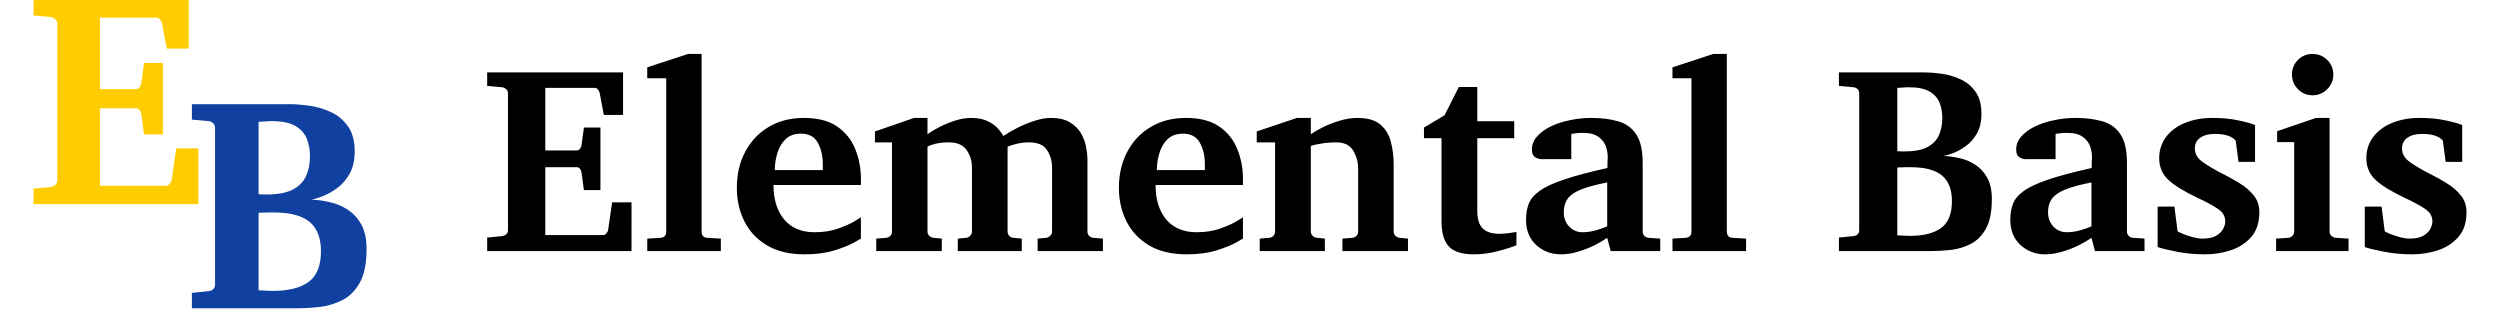
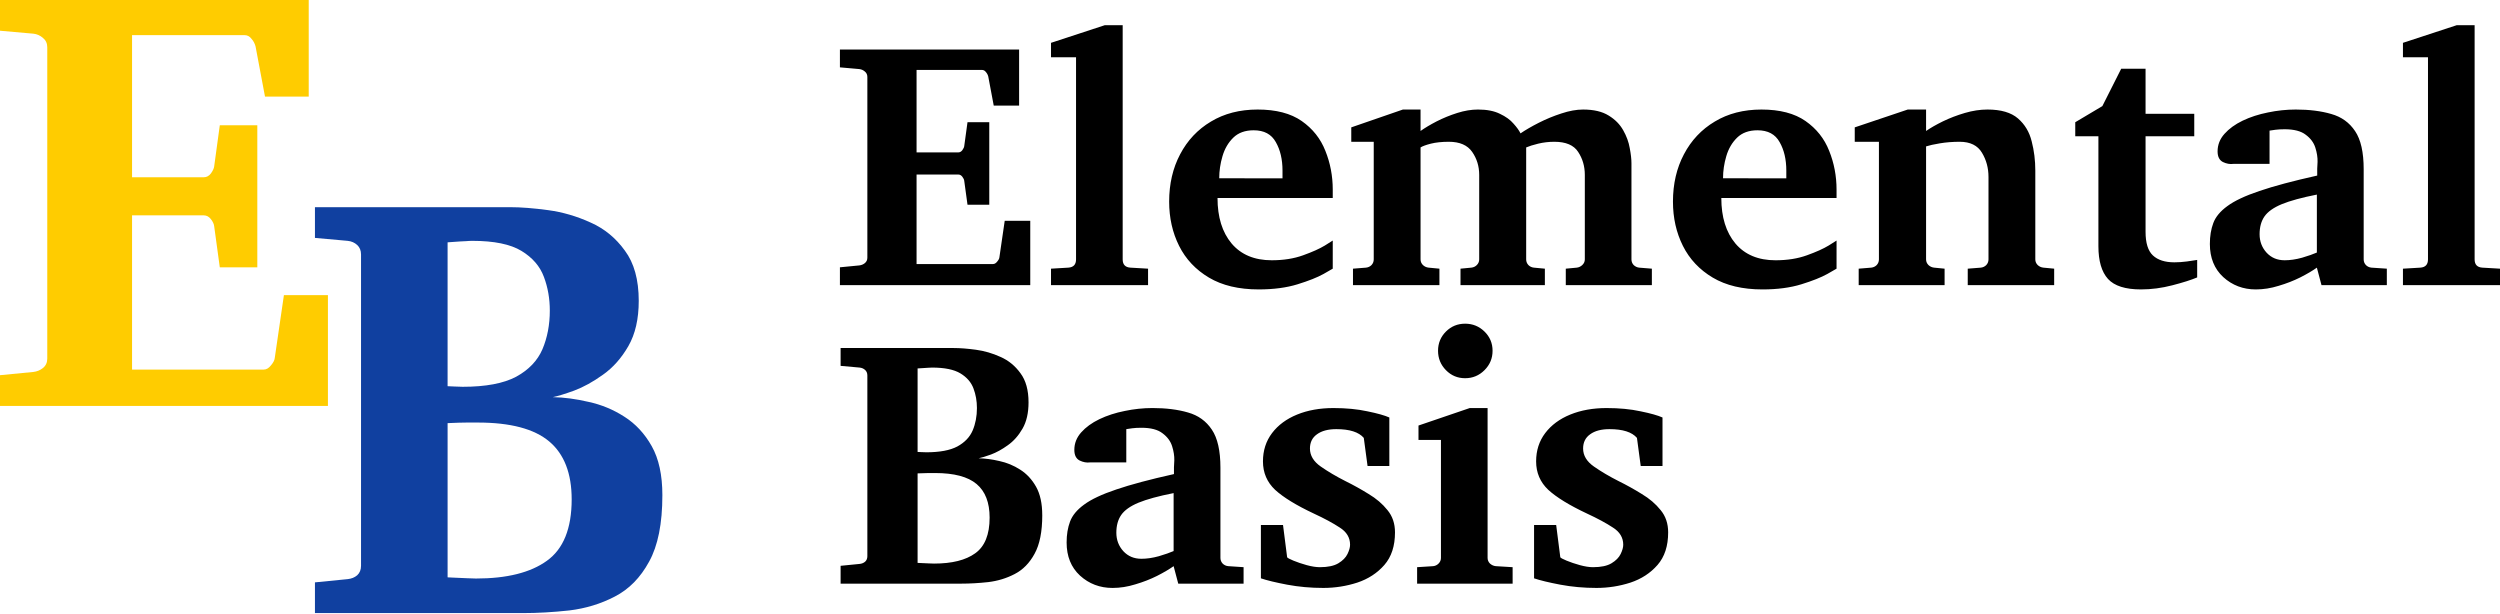
- <svg xmlns="http://www.w3.org/2000/svg" width="927.656mm" height="114.393mm" viewBox="0 0 927.656 114.393" version="1.1" id="svg1">
+ <svg xmlns="http://www.w3.org/2000/svg" width="466.453mm" height="114.393mm" viewBox="0 0 466.453 114.393" version="1.1" id="svg1">
  <defs id="defs1" />
-   <g id="g2" transform="translate(12.43561)">
+   <g id="g2">
    <path d="M 61.185,75.737 H -9.3132257e-8 V 70.004 L 6.229,69.398 Q 7.221,69.288 7.993,68.681 8.819,68.02 8.819,66.918 V 8.819 q 0,-1.102 -0.827,-1.764 Q 7.221,6.394 6.229,6.284 L -9.3132257e-8,5.733 V -7.5250864e-7 H 57.602 V 18.025 H 49.444 L 47.68,8.654 Q 47.46,7.827 46.908,7.221 46.412,6.559 45.641,6.559 H 24.639 V 33.073 h 13.395 q 0.772,0 1.323,-0.717 0.551,-0.772 0.606,-1.323 l 1.047,-7.662 h 7 v 26.513 h -7 l -1.047,-7.662 q -0.055,-0.606 -0.606,-1.323 -0.551,-0.717 -1.323,-0.717 H 24.639 v 28.773 h 24.584 q 0.717,0 1.323,-0.772 0.661,-0.772 0.717,-1.378 L 52.972,55.066 h 8.213 z" id="text1" style="font-weight:bold;font-size:112.889px;line-height:1.25;font-family:'Charis SIL';-inkscape-font-specification:'Charis SIL, Bold';fill:#ffcc00;stroke-width:0.265" aria-label="E" />
    <path d="m 123.586,92.399 q 0,7.938 -2.48,12.402 -2.425,4.465 -6.394,6.504 -3.914,2.039 -8.489,2.591 -4.52,0.496 -8.709,0.496 H 58.763 v -5.733 l 6.118,-0.606 q 1.047,-0.11 1.764,-0.717 0.717,-0.661 0.717,-1.764 V 47.475 q 0,-1.102 -0.717,-1.764 -0.717,-0.661 -1.764,-0.772 l -6.118,-0.551 v -5.733 h 36.38 q 3.032,0 7.111,0.551 4.079,0.551 7.938,2.315 3.859,1.709 6.394,5.237 2.591,3.473 2.591,9.371 0,5.071 -1.929,8.434 -1.929,3.362 -4.74,5.347 -2.756,1.984 -5.402,2.977 -2.591,0.937 -3.969,1.213 3.142,0.055 6.67,0.882 3.583,0.772 6.67,2.756 3.142,1.984 5.126,5.512 1.984,3.528 1.984,9.15 z M 102.584,57.948 q 0,-3.362 -1.102,-6.284 -1.102,-2.977 -4.189,-4.851 -3.087,-1.874 -9.15,-1.874 -0.606,0 -1.158,0.055 -0.496,0 -3.473,0.22 v 26.844 q 0,0 1.213,0.055 1.268,0.055 1.599,0.055 6.449,0 9.977,-1.874 3.528,-1.929 4.906,-5.126 1.378,-3.252 1.378,-7.221 z m 4.079,35.223 q 0,-7.276 -4.189,-10.804 -4.189,-3.528 -13.339,-3.528 -0.827,0 -2.039,0 -1.213,0 -3.583,0.11 v 28.773 q 0,0 1.158,0.055 1.213,0.055 2.48,0.11 1.323,0.055 1.654,0.055 8.654,0 13.229,-3.307 4.63,-3.307 4.63,-11.465 z" id="text2" style="font-weight:bold;font-size:112.889px;line-height:1.25;font-family:'Charis SIL';-inkscape-font-specification:'Charis SIL, Bold';fill:#1040a0;stroke-width:0.265" aria-label="B" />
  </g>
-   <path d="m 234.33,93.169 h -53.56 v -5.018 l 5.453,-0.531 q 0.869,-0.097 1.544,-0.627 0.724,-0.579 0.724,-1.544 V 34.59 q 0,-0.965 -0.724,-1.544 -0.676,-0.579 -1.544,-0.676 l -5.453,-0.483 v -5.018 h 50.424 v 15.779 h -7.141 l -1.544,-8.203 q -0.193,-0.724 -0.676,-1.255 -0.434,-0.579 -1.11,-0.579 h -18.384 v 23.209 h 11.725 q 0.676,0 1.158,-0.627 0.483,-0.676 0.531,-1.158 l 0.917,-6.707 h 6.128 v 23.209 h -6.128 l -0.917,-6.707 q -0.048,-0.531 -0.531,-1.158 -0.483,-0.627 -1.158,-0.627 H 202.339 V 87.233 h 21.521 q 0.627,0 1.158,-0.676 0.579,-0.676 0.627,-1.206 l 1.496,-10.278 h 7.19 z m 33.149,0 h -27.311 v -4.632 l 4.873,-0.29 q 2.171,-0.145 2.171,-2.316 V 29.041 h -7.045 v -4.053 l 15.151,-4.97 h 5.018 v 65.913 q 0,2.171 2.171,2.316 l 4.97,0.29 z m 51.968,-4.632 q 0,0 -2.606,1.496 -2.606,1.448 -7.286,2.895 -4.68,1.448 -10.953,1.448 -8.396,0 -13.993,-3.329 -5.597,-3.329 -8.396,-8.927 -2.799,-5.597 -2.799,-12.449 0,-7.479 3.088,-13.318 3.088,-5.887 8.685,-9.216 5.597,-3.378 13.125,-3.378 7.769,0 12.401,3.233 4.632,3.233 6.659,8.396 2.075,5.163 2.075,10.905 v 2.364 h -32.426 q 0,8.058 3.957,12.787 4.005,4.729 11.291,4.729 4.97,0 8.83,-1.399 3.908,-1.399 6.128,-2.75 2.22,-1.399 2.22,-1.399 z M 305.31,63.107 v -2.171 q 0,-4.729 -1.882,-8.01 -1.834,-3.329 -6.225,-3.329 -3.619,0 -5.742,2.075 -2.123,2.075 -3.04,5.211 -0.917,3.088 -0.917,6.225 z m 103.936,30.061 h -24.223 v -4.632 l 3.088,-0.29 q 0.869,-0.097 1.544,-0.724 0.724,-0.676 0.724,-1.592 V 62.142 q 0,-3.619 -1.882,-6.466 -1.834,-2.847 -6.707,-2.847 -2.316,0 -4.536,0.531 -2.171,0.531 -3.378,1.062 v 31.509 q 0,0.917 0.627,1.592 0.627,0.627 1.544,0.724 l 3.088,0.29 v 4.632 h -23.74 v -4.632 l 3.04,-0.29 q 0.917,-0.097 1.544,-0.724 0.676,-0.676 0.676,-1.592 V 62.142 q 0,-3.619 -1.978,-6.466 -1.978,-2.847 -6.562,-2.847 -2.943,0 -5.066,0.531 -2.075,0.531 -2.895,1.062 v 31.509 q 0,0.917 0.676,1.592 0.676,0.627 1.592,0.724 l 3.04,0.29 v 4.632 h -24.319 v -4.632 l 3.667,-0.29 q 0.917,-0.097 1.544,-0.724 0.627,-0.676 0.627,-1.592 V 52.829 h -6.321 v -4.053 l 14.524,-5.018 h 4.97 v 6.032 q 1.834,-1.303 4.536,-2.702 2.75,-1.399 5.79,-2.364 3.04,-0.965 5.839,-0.965 3.764,0 6.176,1.206 2.461,1.158 3.812,2.75 1.399,1.544 1.978,2.75 2.123,-1.448 5.163,-2.992 3.04,-1.544 6.321,-2.606 3.329,-1.11 6.128,-1.11 4.487,0 7.19,1.689 2.702,1.641 4.101,4.15 1.399,2.461 1.834,5.018 0.483,2.509 0.483,4.246 v 27.07 q 0,0.917 0.627,1.592 0.676,0.627 1.544,0.724 l 3.571,0.29 z m 51.968,-4.632 q 0,0 -2.606,1.496 -2.606,1.448 -7.286,2.895 -4.68,1.448 -10.953,1.448 -8.396,0 -13.993,-3.329 -5.597,-3.329 -8.396,-8.927 -2.799,-5.597 -2.799,-12.449 0,-7.479 3.088,-13.318 3.088,-5.887 8.685,-9.216 5.597,-3.378 13.125,-3.378 7.769,0 12.401,3.233 4.632,3.233 6.659,8.396 2.075,5.163 2.075,10.905 v 2.364 h -32.426 q 0,8.058 3.957,12.787 4.005,4.729 11.291,4.729 4.97,0 8.83,-1.399 3.908,-1.399 6.128,-2.75 2.22,-1.399 2.22,-1.399 z M 447.075,63.107 v -2.171 q 0,-4.729 -1.882,-8.01 -1.834,-3.329 -6.225,-3.329 -3.619,0 -5.742,2.075 -2.123,2.075 -3.04,5.211 -0.917,3.088 -0.917,6.225 z m 75.37,30.061 h -24.319 v -4.632 l 3.667,-0.29 q 0.917,-0.097 1.544,-0.724 0.627,-0.676 0.627,-1.592 V 62.721 q 0,-3.764 -1.834,-6.804 -1.834,-3.088 -6.273,-3.088 -2.943,0 -5.549,0.434 -2.606,0.434 -3.908,0.869 v 31.798 q 0,0.917 0.676,1.592 0.676,0.627 1.592,0.724 l 2.943,0.29 v 4.632 h -24.174 v -4.632 l 3.522,-0.29 q 0.917,-0.097 1.544,-0.724 0.627,-0.676 0.627,-1.592 V 52.829 h -6.804 v -4.053 l 14.91,-5.018 h 5.163 v 6.032 q 1.882,-1.303 4.729,-2.702 2.895,-1.399 6.176,-2.364 3.281,-0.965 6.369,-0.965 5.694,0 8.589,2.509 2.895,2.509 3.86,6.466 1.013,3.908 1.013,8.203 v 24.995 q 0,0.917 0.676,1.592 0.676,0.627 1.592,0.724 l 3.04,0.29 z m 40.243,-2.171 q -2.509,1.062 -6.997,2.22 -4.439,1.158 -8.83,1.158 -6.562,0 -9.264,-2.943 -2.702,-2.992 -2.702,-9.216 V 51.285 h -6.514 v -3.957 l 7.624,-4.536 5.308,-10.519 h 6.852 v 12.69 h 13.704 v 6.321 h -13.704 v 26.877 q 0,4.729 2.075,6.659 2.075,1.93 6.032,1.93 1.689,0 3.522,-0.241 1.834,-0.241 2.895,-0.434 z m 53.367,2.171 h -18.384 l -1.303,-4.922 q -1.834,1.303 -4.68,2.75 -2.799,1.399 -6.08,2.364 -3.233,1.013 -6.418,1.013 -5.356,0 -9.168,-3.474 -3.764,-3.474 -3.764,-9.313 0,-3.329 0.965,-5.887 0.965,-2.606 3.957,-4.777 2.992,-2.22 9.023,-4.246 6.08,-2.075 16.261,-4.343 0,-0.82 0,-1.93 0.048,-1.158 0.097,-1.93 0.048,-1.882 -0.627,-4.005 -0.676,-2.123 -2.702,-3.619 -1.978,-1.544 -5.935,-1.544 -1.496,0 -2.606,0.145 -1.11,0.145 -1.641,0.241 v 9.361 h -10.181 q -1.448,0.193 -2.943,-0.531 -1.496,-0.772 -1.496,-2.992 0,-2.75 1.93,-4.922 1.93,-2.171 5.115,-3.715 3.233,-1.544 7.141,-2.316 3.908,-0.82 7.817,-0.82 5.694,0 9.988,1.255 4.294,1.206 6.707,4.825 2.413,3.571 2.413,10.712 v 25.381 q 0,0.917 0.627,1.592 0.627,0.627 1.544,0.724 l 4.343,0.29 z m -19.687,-9.168 V 67.691 q -6.369,1.255 -9.892,2.702 -3.474,1.448 -4.873,3.474 -1.351,1.978 -1.351,4.97 0,3.04 1.978,5.211 1.978,2.123 5.067,2.123 2.316,0 4.922,-0.724 2.606,-0.772 4.15,-1.448 z m 51.534,9.168 h -27.311 v -4.632 l 4.873,-0.29 q 2.171,-0.145 2.171,-2.316 V 29.041 h -7.045 v -4.053 l 15.151,-4.97 h 5.018 v 65.913 q 0,2.171 2.171,2.316 l 4.97,0.29 z m 91.197,-19.253 q 0,6.948 -2.171,10.857 -2.123,3.908 -5.597,5.694 -3.426,1.785 -7.431,2.268 -3.957,0.434 -7.624,0.434 h -33.921 v -5.018 l 5.356,-0.531 q 0.917,-0.097 1.544,-0.627 0.627,-0.579 0.627,-1.544 V 34.59 q 0,-0.965 -0.627,-1.544 -0.627,-0.579 -1.544,-0.676 l -5.356,-0.483 v -5.018 h 31.847 q 2.654,0 6.225,0.483 3.571,0.483 6.948,2.027 3.378,1.496 5.597,4.584 2.268,3.04 2.268,8.203 0,4.439 -1.689,7.383 -1.689,2.943 -4.15,4.68 -2.413,1.737 -4.729,2.606 -2.268,0.82 -3.474,1.062 2.75,0.048 5.839,0.772 3.136,0.676 5.839,2.413 2.75,1.737 4.487,4.825 1.737,3.088 1.737,8.01 z M 720.715,43.758 q 0,-2.943 -0.965,-5.501 -0.965,-2.606 -3.667,-4.246 -2.702,-1.641 -8.01,-1.641 -0.531,0 -1.013,0.048 -0.434,0 -3.04,0.193 v 23.499 q 0,0 1.062,0.048 1.11,0.048 1.399,0.048 5.646,0 8.734,-1.641 3.088,-1.689 4.294,-4.487 1.206,-2.847 1.206,-6.321 z m 3.571,30.833 q 0,-6.369 -3.667,-9.457 -3.667,-3.088 -11.677,-3.088 -0.724,0 -1.785,0 -1.062,0 -3.136,0.097 v 25.188 q 0,0 1.013,0.048 1.062,0.048 2.171,0.097 1.158,0.048 1.448,0.048 7.576,0 11.581,-2.895 4.053,-2.895 4.053,-10.037 z m 71.462,18.577 h -18.384 l -1.303,-4.922 q -1.834,1.303 -4.68,2.75 -2.799,1.399 -6.08,2.364 -3.233,1.013 -6.418,1.013 -5.356,0 -9.168,-3.474 -3.764,-3.474 -3.764,-9.313 0,-3.329 0.965,-5.887 0.965,-2.606 3.957,-4.777 2.992,-2.22 9.023,-4.246 6.08,-2.075 16.261,-4.343 0,-0.82 0,-1.93 0.048,-1.158 0.097,-1.93 0.048,-1.882 -0.627,-4.005 -0.676,-2.123 -2.702,-3.619 -1.978,-1.544 -5.935,-1.544 -1.496,0 -2.606,0.145 -1.11,0.145 -1.641,0.241 v 9.361 h -10.181 q -1.448,0.193 -2.943,-0.531 -1.496,-0.772 -1.496,-2.992 0,-2.75 1.93,-4.922 1.93,-2.171 5.115,-3.715 3.233,-1.544 7.141,-2.316 3.908,-0.82 7.817,-0.82 5.694,0 9.988,1.255 4.294,1.206 6.707,4.825 2.413,3.571 2.413,10.712 v 25.381 q 0,0.917 0.627,1.592 0.627,0.627 1.544,0.724 l 4.343,0.29 z m -19.687,-9.168 V 67.691 q -6.369,1.255 -9.892,2.702 -3.474,1.448 -4.873,3.474 -1.351,1.978 -1.351,4.97 0,3.04 1.978,5.211 1.978,2.123 5.066,2.123 2.316,0 4.922,-0.724 2.606,-0.772 4.15,-1.448 z M 836.762,60.067 h -6.128 l -1.062,-7.913 q -2.123,-2.461 -7.72,-2.461 -3.474,0 -5.453,1.448 -1.978,1.399 -1.978,4.005 0,2.943 3.04,5.067 3.04,2.123 6.948,4.101 3.329,1.641 6.514,3.619 3.233,1.93 5.308,4.536 2.123,2.557 2.123,6.273 0,5.742 -2.992,9.168 -2.992,3.426 -7.624,4.97 -4.632,1.496 -9.554,1.496 -5.308,0 -10.181,-0.917 -4.825,-0.917 -7.383,-1.785 V 76.666 h 6.225 l 1.158,9.071 q 0.145,0.29 1.785,0.965 1.641,0.676 3.715,1.255 2.123,0.579 3.715,0.579 3.378,0 5.211,-1.11 1.834,-1.11 2.557,-2.606 0.724,-1.496 0.724,-2.606 0,-2.992 -2.895,-4.825 -2.847,-1.882 -7.334,-3.957 -7.383,-3.474 -10.857,-6.659 -3.426,-3.233 -3.426,-8.01 0,-4.584 2.557,-7.962 2.557,-3.378 7.045,-5.211 4.487,-1.834 10.23,-1.834 5.356,0 9.554,0.917 4.246,0.869 6.176,1.737 z m 29.048,-32.426 q 0,3.185 -2.268,5.453 -2.268,2.268 -5.453,2.268 -3.185,0 -5.404,-2.268 -2.22,-2.268 -2.22,-5.453 0,-3.185 2.22,-5.404 2.22,-2.22 5.404,-2.22 3.185,0 5.453,2.22 2.268,2.22 2.268,5.404 z m 5.646,65.527 h -26.877 v -4.632 l 4.536,-0.29 q 0.869,-0.097 1.496,-0.724 0.676,-0.676 0.676,-1.592 V 52.733 h -6.321 V 48.68 l 14.427,-4.922 h 5.018 v 42.173 q 0,0.917 0.676,1.592 0.724,0.627 1.592,0.724 l 4.777,0.29 z m 42.173,-33.101 h -6.128 l -1.062,-7.913 q -2.123,-2.461 -7.72,-2.461 -3.474,0 -5.453,1.448 -1.978,1.399 -1.978,4.005 0,2.943 3.04,5.067 3.04,2.123 6.948,4.101 3.329,1.641 6.514,3.619 3.233,1.93 5.308,4.536 2.123,2.557 2.123,6.273 0,5.742 -2.992,9.168 -2.992,3.426 -7.624,4.97 -4.632,1.496 -9.554,1.496 -5.308,0 -10.181,-0.917 -4.825,-0.917 -7.383,-1.785 V 76.666 h 6.225 l 1.158,9.071 q 0.145,0.29 1.785,0.965 1.641,0.676 3.715,1.255 2.123,0.579 3.715,0.579 3.378,0 5.211,-1.11 1.834,-1.11 2.557,-2.606 0.724,-1.496 0.724,-2.606 0,-2.992 -2.895,-4.825 -2.847,-1.882 -7.334,-3.957 -7.383,-3.474 -10.857,-6.659 -3.426,-3.233 -3.426,-8.01 0,-4.584 2.557,-7.962 2.557,-3.378 7.045,-5.211 4.487,-1.834 10.23,-1.834 5.356,0 9.554,0.917 4.246,0.869 6.176,1.737 z" id="text3" style="font-weight:bold;font-size:98.821px;line-height:0.95;font-family:'Charis SIL';-inkscape-font-specification:'Charis SIL, Bold';text-align:center;text-anchor:middle;stroke-width:0.232" aria-label="Elemental Basis" />
+   <g id="text4" style="font-weight:bold;font-size:65.525px;line-height:0.85;font-family:'Charis SIL';-inkscape-font-specification:'Charis SIL, Bold';stroke-width:0.154" aria-label="Elemental&#10;Basis">
+     <path d="m 192.227,53.2 h -35.514 v -3.327 l 3.615,-0.352 q 0.576,-0.064 1.024,-0.416 0.48,-0.384 0.48,-1.024 v -33.722 q 0,-0.64 -0.48,-1.024 -0.448,-0.384 -1.024,-0.448 l -3.615,-0.32 V 9.24 h 33.434 V 19.702 h -4.735 l -1.024,-5.439 q -0.128,-0.48 -0.448,-0.832 -0.288,-0.384 -0.736,-0.384 h -12.19 v 15.389 h 7.775 q 0.448,0 0.768,-0.416 0.32,-0.448 0.352,-0.768 l 0.608,-4.447 h 4.063 v 15.389 h -4.063 l -0.608,-4.447 q -0.032,-0.352 -0.352,-0.768 -0.32,-0.416 -0.768,-0.416 h -7.775 v 16.701 h 14.27 q 0.416,0 0.768,-0.448 0.384,-0.448 0.416,-0.8 l 0.992,-6.815 h 4.767 z m 21.98,0 h -18.109 v -3.071 l 3.231,-0.192 q 1.44,-0.096 1.44,-1.536 V 10.679 h -4.671 V 7.992 l 10.046,-3.295 h 3.327 V 48.401 q 0,1.44 1.44,1.536 l 3.295,0.192 z m 34.458,-3.071 q 0,0 -1.728,0.992 -1.728,0.96 -4.831,1.92 -3.103,0.96 -7.263,0.96 -5.567,0 -9.278,-2.208 -3.711,-2.208 -5.567,-5.919 -1.856,-3.711 -1.856,-8.255 0,-4.959 2.048,-8.831 2.048,-3.903 5.759,-6.111 3.711,-2.24 8.703,-2.24 5.151,0 8.223,2.144 3.071,2.144 4.415,5.567 1.376,3.423 1.376,7.231 v 1.568 h -21.5 q 0,5.343 2.624,8.479 2.656,3.135 7.487,3.135 3.295,0 5.855,-0.928 2.592,-0.928 4.063,-1.824 1.472,-0.928 1.472,-0.928 z M 239.291,33.268 v -1.44 q 0,-3.135 -1.248,-5.311 -1.216,-2.208 -4.127,-2.208 -2.4,0 -3.807,1.376 -1.408,1.376 -2.016,3.455 -0.608,2.048 -0.608,4.127 z m 68.916,19.933 h -16.061 v -3.071 l 2.048,-0.192 q 0.576,-0.064 1.024,-0.48 0.48,-0.448 0.48,-1.056 V 32.628 q 0,-2.4 -1.248,-4.287 -1.216,-1.888 -4.447,-1.888 -1.536,0 -3.007,0.352 -1.44,0.352 -2.24,0.704 v 20.892 q 0,0.608 0.416,1.056 0.416,0.416 1.024,0.48 l 2.048,0.192 v 3.071 h -15.741 v -3.071 l 2.016,-0.192 q 0.608,-0.064 1.024,-0.48 0.448,-0.448 0.448,-1.056 V 32.628 q 0,-2.4 -1.312,-4.287 -1.312,-1.888 -4.351,-1.888 -1.952,0 -3.359,0.352 -1.376,0.352 -1.92,0.704 v 20.892 q 0,0.608 0.448,1.056 0.448,0.416 1.056,0.48 l 2.016,0.192 v 3.071 H 252.441 v -3.071 l 2.432,-0.192 q 0.608,-0.064 1.024,-0.48 0.416,-0.448 0.416,-1.056 V 26.453 h -4.191 v -2.688 l 9.63,-3.327 h 3.295 v 3.999 q 1.216,-0.864 3.007,-1.792 1.824,-0.928 3.839,-1.568 2.016,-0.64 3.871,-0.64 2.496,0 4.095,0.8 1.632,0.768 2.528,1.824 0.928,1.024 1.312,1.824 1.408,-0.96 3.423,-1.984 2.016,-1.024 4.191,-1.728 2.208,-0.736 4.063,-0.736 2.975,0 4.767,1.12 1.792,1.088 2.72,2.752 0.928,1.632 1.216,3.327 0.32,1.664 0.32,2.816 v 17.949 q 0,0.608 0.416,1.056 0.448,0.416 1.024,0.48 l 2.368,0.192 z m 34.458,-3.071 q 0,0 -1.728,0.992 -1.728,0.96 -4.831,1.92 -3.103,0.96 -7.263,0.96 -5.567,0 -9.278,-2.208 -3.711,-2.208 -5.567,-5.919 -1.856,-3.711 -1.856,-8.255 0,-4.959 2.048,-8.831 2.048,-3.903 5.759,-6.111 3.711,-2.24 8.703,-2.24 5.151,0 8.223,2.144 3.071,2.144 4.415,5.567 1.376,3.423 1.376,7.231 v 1.568 h -21.5 q 0,5.343 2.624,8.479 2.656,3.135 7.487,3.135 3.295,0 5.855,-0.928 2.592,-0.928 4.063,-1.824 1.472,-0.928 1.472,-0.928 z M 333.292,33.268 v -1.44 q 0,-3.135 -1.248,-5.311 -1.216,-2.208 -4.127,-2.208 -2.4,0 -3.807,1.376 -1.408,1.376 -2.016,3.455 -0.608,2.048 -0.608,4.127 z m 49.976,19.933 h -16.125 v -3.071 l 2.432,-0.192 q 0.608,-0.064 1.024,-0.48 0.416,-0.448 0.416,-1.056 V 33.012 q 0,-2.496 -1.216,-4.511 -1.216,-2.048 -4.159,-2.048 -1.952,0 -3.679,0.288 -1.728,0.288 -2.592,0.576 v 21.084 q 0,0.608 0.448,1.056 0.448,0.416 1.056,0.48 l 1.952,0.192 v 3.071 h -16.029 v -3.071 l 2.336,-0.192 q 0.608,-0.064 1.024,-0.48 0.416,-0.448 0.416,-1.056 V 26.453 h -4.511 v -2.688 l 9.886,-3.327 h 3.423 v 3.999 q 1.248,-0.864 3.135,-1.792 1.92,-0.928 4.095,-1.568 2.176,-0.64 4.223,-0.64 3.775,0 5.695,1.664 1.92,1.664 2.56,4.287 0.672,2.592 0.672,5.439 v 16.573 q 0,0.608 0.448,1.056 0.448,0.416 1.056,0.48 l 2.016,0.192 z m 26.684,-1.44 q -1.664,0.704 -4.639,1.472 -2.944,0.768 -5.855,0.768 -4.351,0 -6.143,-1.952 -1.792,-1.984 -1.792,-6.111 V 25.429 h -4.319 v -2.624 l 5.055,-3.007 3.519,-6.975 h 4.543 v 8.415 h 9.086 v 4.191 h -9.086 v 17.821 q 0,3.135 1.376,4.415 1.376,1.28 3.999,1.28 1.12,0 2.336,-0.16 1.216,-0.16 1.92,-0.288 z m 35.386,1.44 h -12.19 l -0.864,-3.263 q -1.216,0.864 -3.103,1.824 -1.856,0.928 -4.031,1.568 -2.144,0.672 -4.255,0.672 -3.551,0 -6.079,-2.304 -2.496,-2.304 -2.496,-6.175 0,-2.208 0.64,-3.903 0.64,-1.728 2.624,-3.167 1.984,-1.472 5.983,-2.816 4.031,-1.376 10.782,-2.88 0,-0.544 0,-1.28 0.032,-0.768 0.064,-1.28 0.032,-1.248 -0.416,-2.656 -0.448,-1.408 -1.792,-2.4 -1.312,-1.024 -3.935,-1.024 -0.992,0 -1.728,0.096 -0.736,0.096 -1.088,0.16 v 6.207 h -6.751 q -0.96,0.128 -1.952,-0.352 -0.992,-0.512 -0.992,-1.984 0,-1.824 1.28,-3.263 1.28,-1.44 3.391,-2.464 2.144,-1.024 4.735,-1.536 2.592,-0.544 5.183,-0.544 3.775,0 6.623,0.832 2.848,0.8 4.447,3.199 1.6,2.368 1.6,7.103 v 16.829 q 0,0.608 0.416,1.056 0.416,0.416 1.024,0.48 l 2.88,0.192 z m -13.054,-6.079 V 36.307 q -4.223,0.832 -6.559,1.792 -2.304,0.96 -3.231,2.304 -0.896,1.312 -0.896,3.295 0,2.016 1.312,3.455 1.312,1.408 3.359,1.408 1.536,0 3.263,-0.48 1.728,-0.512 2.752,-0.96 z m 34.17,6.079 h -18.109 v -3.071 l 3.231,-0.192 q 1.44,-0.096 1.44,-1.536 V 10.679 h -4.671 V 7.992 l 10.046,-3.295 h 3.327 V 48.401 q 0,1.44 1.44,1.536 l 3.295,0.192 z" id="path4" />
+     <path d="m 194.467,96.131 q 0,4.607 -1.44,7.199 -1.408,2.592 -3.711,3.775 -2.272,1.184 -4.927,1.504 -2.624,0.288 -5.055,0.288 H 156.841 V 105.569 l 3.551,-0.352 q 0.608,-0.064 1.024,-0.416 0.416,-0.384 0.416,-1.024 V 70.055 q 0,-0.64 -0.416,-1.024 -0.416,-0.384 -1.024,-0.448 l -3.551,-0.32 v -3.327 h 21.116 q 1.76,0 4.127,0.32 2.368,0.32 4.607,1.344 2.24,0.992 3.711,3.039 1.504,2.016 1.504,5.439 0,2.944 -1.12,4.895 -1.12,1.952 -2.752,3.103 -1.6,1.152 -3.135,1.728 -1.504,0.544 -2.304,0.704 1.824,0.032 3.871,0.512 2.08,0.448 3.871,1.6 1.824,1.152 2.975,3.199 1.152,2.048 1.152,5.311 z M 182.277,76.134 q 0,-1.952 -0.64,-3.647 -0.64,-1.728 -2.432,-2.816 -1.792,-1.088 -5.311,-1.088 -0.352,0 -0.672,0.032 -0.288,0 -2.016,0.128 v 15.581 q 0,0 0.704,0.032 0.736,0.032 0.928,0.032 3.743,0 5.791,-1.088 2.048,-1.12 2.848,-2.976 0.8,-1.888 0.8,-4.191 z m 2.368,20.445 q 0,-4.223 -2.432,-6.271 -2.432,-2.048 -7.743,-2.048 -0.48,0 -1.184,0 -0.704,0 -2.08,0.064 v 16.701 q 0,0 0.672,0.032 0.704,0.032 1.44,0.064 0.768,0.032 0.96,0.032 5.023,0 7.679,-1.92 2.688,-1.92 2.688,-6.655 z m 47.384,12.318 h -12.19 l -0.864,-3.263 q -1.216,0.864 -3.103,1.824 -1.856,0.928 -4.031,1.568 -2.144,0.672 -4.255,0.672 -3.551,0 -6.079,-2.304 -2.496,-2.304 -2.496,-6.175 0,-2.208 0.64,-3.903 0.64,-1.728 2.624,-3.167 1.984,-1.472 5.983,-2.816 4.031,-1.376 10.782,-2.88 0,-0.544 0,-1.28 0.032,-0.768 0.064,-1.28 0.032,-1.248 -0.416,-2.656 -0.448,-1.408 -1.792,-2.4 -1.312,-1.024 -3.935,-1.024 -0.992,0 -1.728,0.096 -0.736,0.096 -1.088,0.16 v 6.207 h -6.751 q -0.96,0.128 -1.952,-0.352 -0.992,-0.512 -0.992,-1.984 0,-1.824 1.28,-3.263 1.28,-1.44 3.391,-2.464 2.144,-1.024 4.735,-1.536 2.592,-0.544 5.183,-0.544 3.775,0 6.623,0.832 2.848,0.8 4.447,3.199 1.6,2.368 1.6,7.103 v 16.829 q 0,0.608 0.416,1.056 0.416,0.416 1.024,0.48 l 2.88,0.192 z m -13.054,-6.079 V 92.003 q -4.223,0.832 -6.559,1.792 -2.304,0.96 -3.231,2.304 -0.896,1.312 -0.896,3.295 0,2.016 1.312,3.455 1.312,1.408 3.359,1.408 1.536,0 3.263,-0.48 1.728,-0.512 2.752,-0.96 z m 40.249,-15.869 h -4.063 l -0.704,-5.247 q -1.408,-1.632 -5.119,-1.632 -2.304,0 -3.615,0.96 -1.312,0.928 -1.312,2.656 0,1.952 2.016,3.359 2.016,1.408 4.607,2.72 2.208,1.088 4.319,2.4 2.144,1.28 3.519,3.007 1.408,1.696 1.408,4.159 0,3.807 -1.984,6.079 -1.984,2.272 -5.055,3.295 -3.071,0.992 -6.335,0.992 -3.519,0 -6.751,-0.608 -3.199,-0.608 -4.895,-1.184 v -9.95 h 4.127 l 0.768,6.015 q 0.096,0.192 1.184,0.64 1.088,0.448 2.464,0.832 1.408,0.384 2.464,0.384 2.24,0 3.455,-0.736 1.216,-0.736 1.696,-1.728 0.48,-0.992 0.48,-1.728 0,-1.984 -1.92,-3.199 -1.888,-1.248 -4.863,-2.624 -4.895,-2.304 -7.199,-4.415 -2.272,-2.144 -2.272,-5.311 0,-3.039 1.696,-5.279 1.696,-2.24 4.671,-3.455 2.975,-1.216 6.783,-1.216 3.551,0 6.335,0.608 2.816,0.576 4.095,1.152 z M 278.485,65.448 q 0,2.112 -1.504,3.615 -1.504,1.504 -3.615,1.504 -2.112,0 -3.583,-1.504 -1.472,-1.504 -1.472,-3.615 0,-2.112 1.472,-3.583 1.472,-1.472 3.583,-1.472 2.112,0 3.615,1.472 1.504,1.472 1.504,3.583 z m 3.743,43.449 h -17.821 v -3.071 l 3.007,-0.192 q 0.576,-0.064 0.992,-0.48 0.448,-0.448 0.448,-1.056 V 82.085 h -4.191 v -2.688 l 9.566,-3.263 h 3.327 v 27.963 q 0,0.608 0.448,1.056 0.48,0.416 1.056,0.48 l 3.167,0.192 z m 27.963,-21.948 h -4.063 l -0.704,-5.247 q -1.408,-1.632 -5.119,-1.632 -2.304,0 -3.615,0.96 -1.312,0.928 -1.312,2.656 0,1.952 2.016,3.359 2.016,1.408 4.607,2.72 2.208,1.088 4.319,2.4 2.144,1.28 3.519,3.007 1.408,1.696 1.408,4.159 0,3.807 -1.984,6.079 -1.984,2.272 -5.055,3.295 -3.071,0.992 -6.335,0.992 -3.519,0 -6.751,-0.608 -3.199,-0.608 -4.895,-1.184 v -9.95 h 4.127 l 0.768,6.015 q 0.096,0.192 1.184,0.64 1.088,0.448 2.464,0.832 1.408,0.384 2.464,0.384 2.24,0 3.455,-0.736 1.216,-0.736 1.696,-1.728 0.48,-0.992 0.48,-1.728 0,-1.984 -1.92,-3.199 -1.888,-1.248 -4.863,-2.624 -4.895,-2.304 -7.199,-4.415 -2.272,-2.144 -2.272,-5.311 0,-3.039 1.696,-5.279 1.696,-2.24 4.671,-3.455 2.975,-1.216 6.783,-1.216 3.551,0 6.335,0.608 2.816,0.576 4.095,1.152 z" id="path5" />
+   </g>
</svg>
